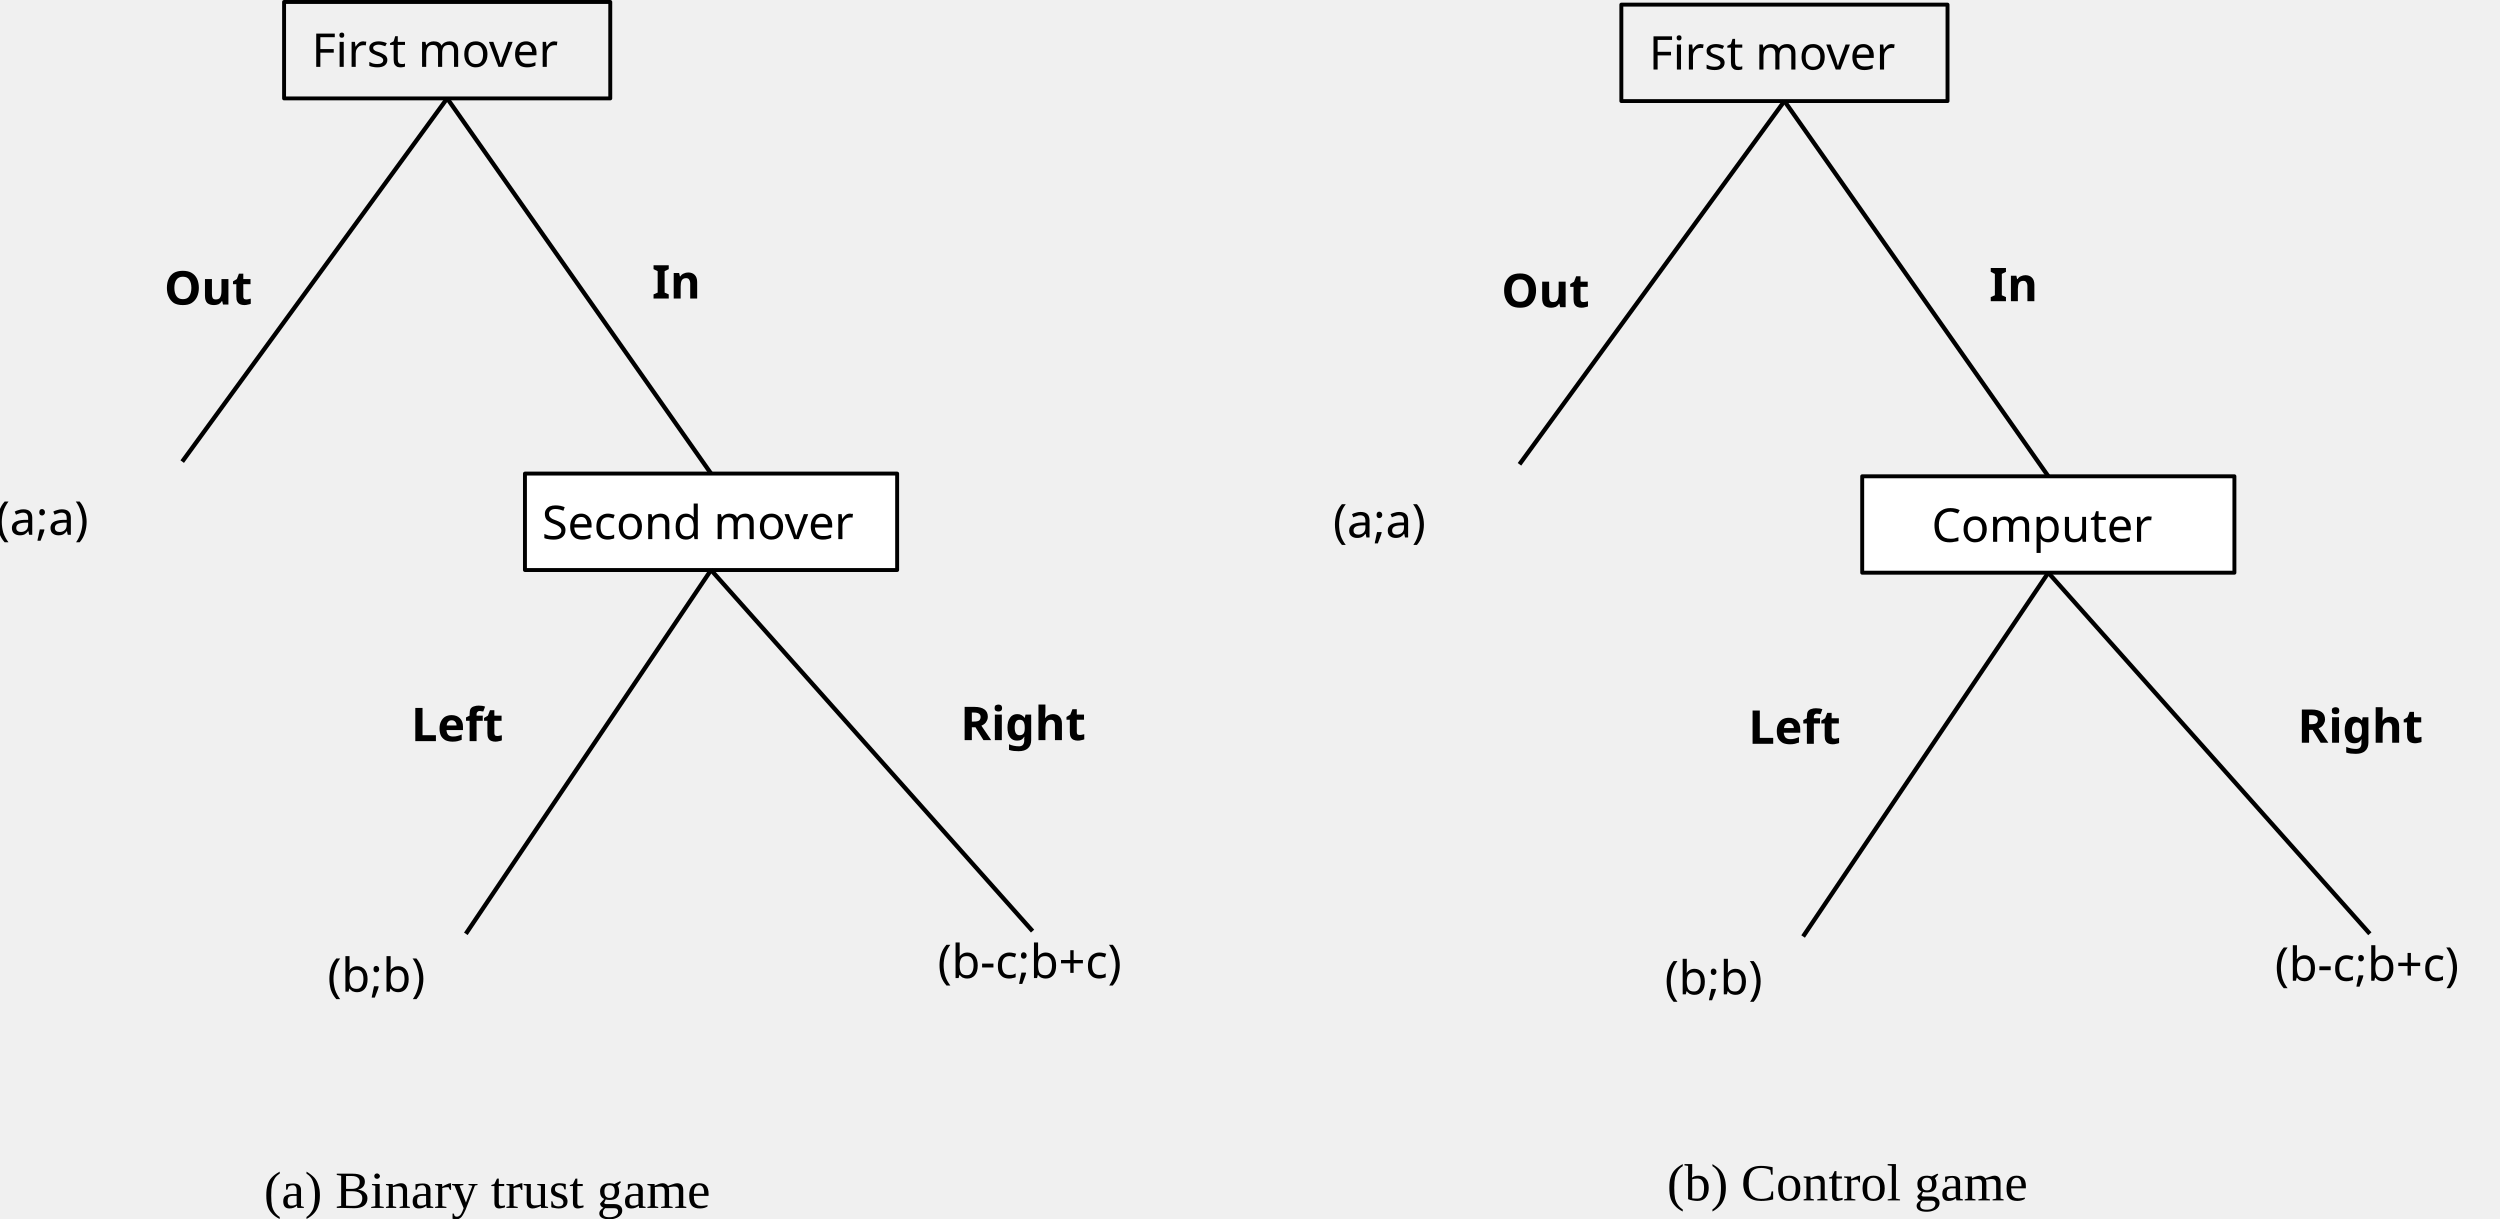
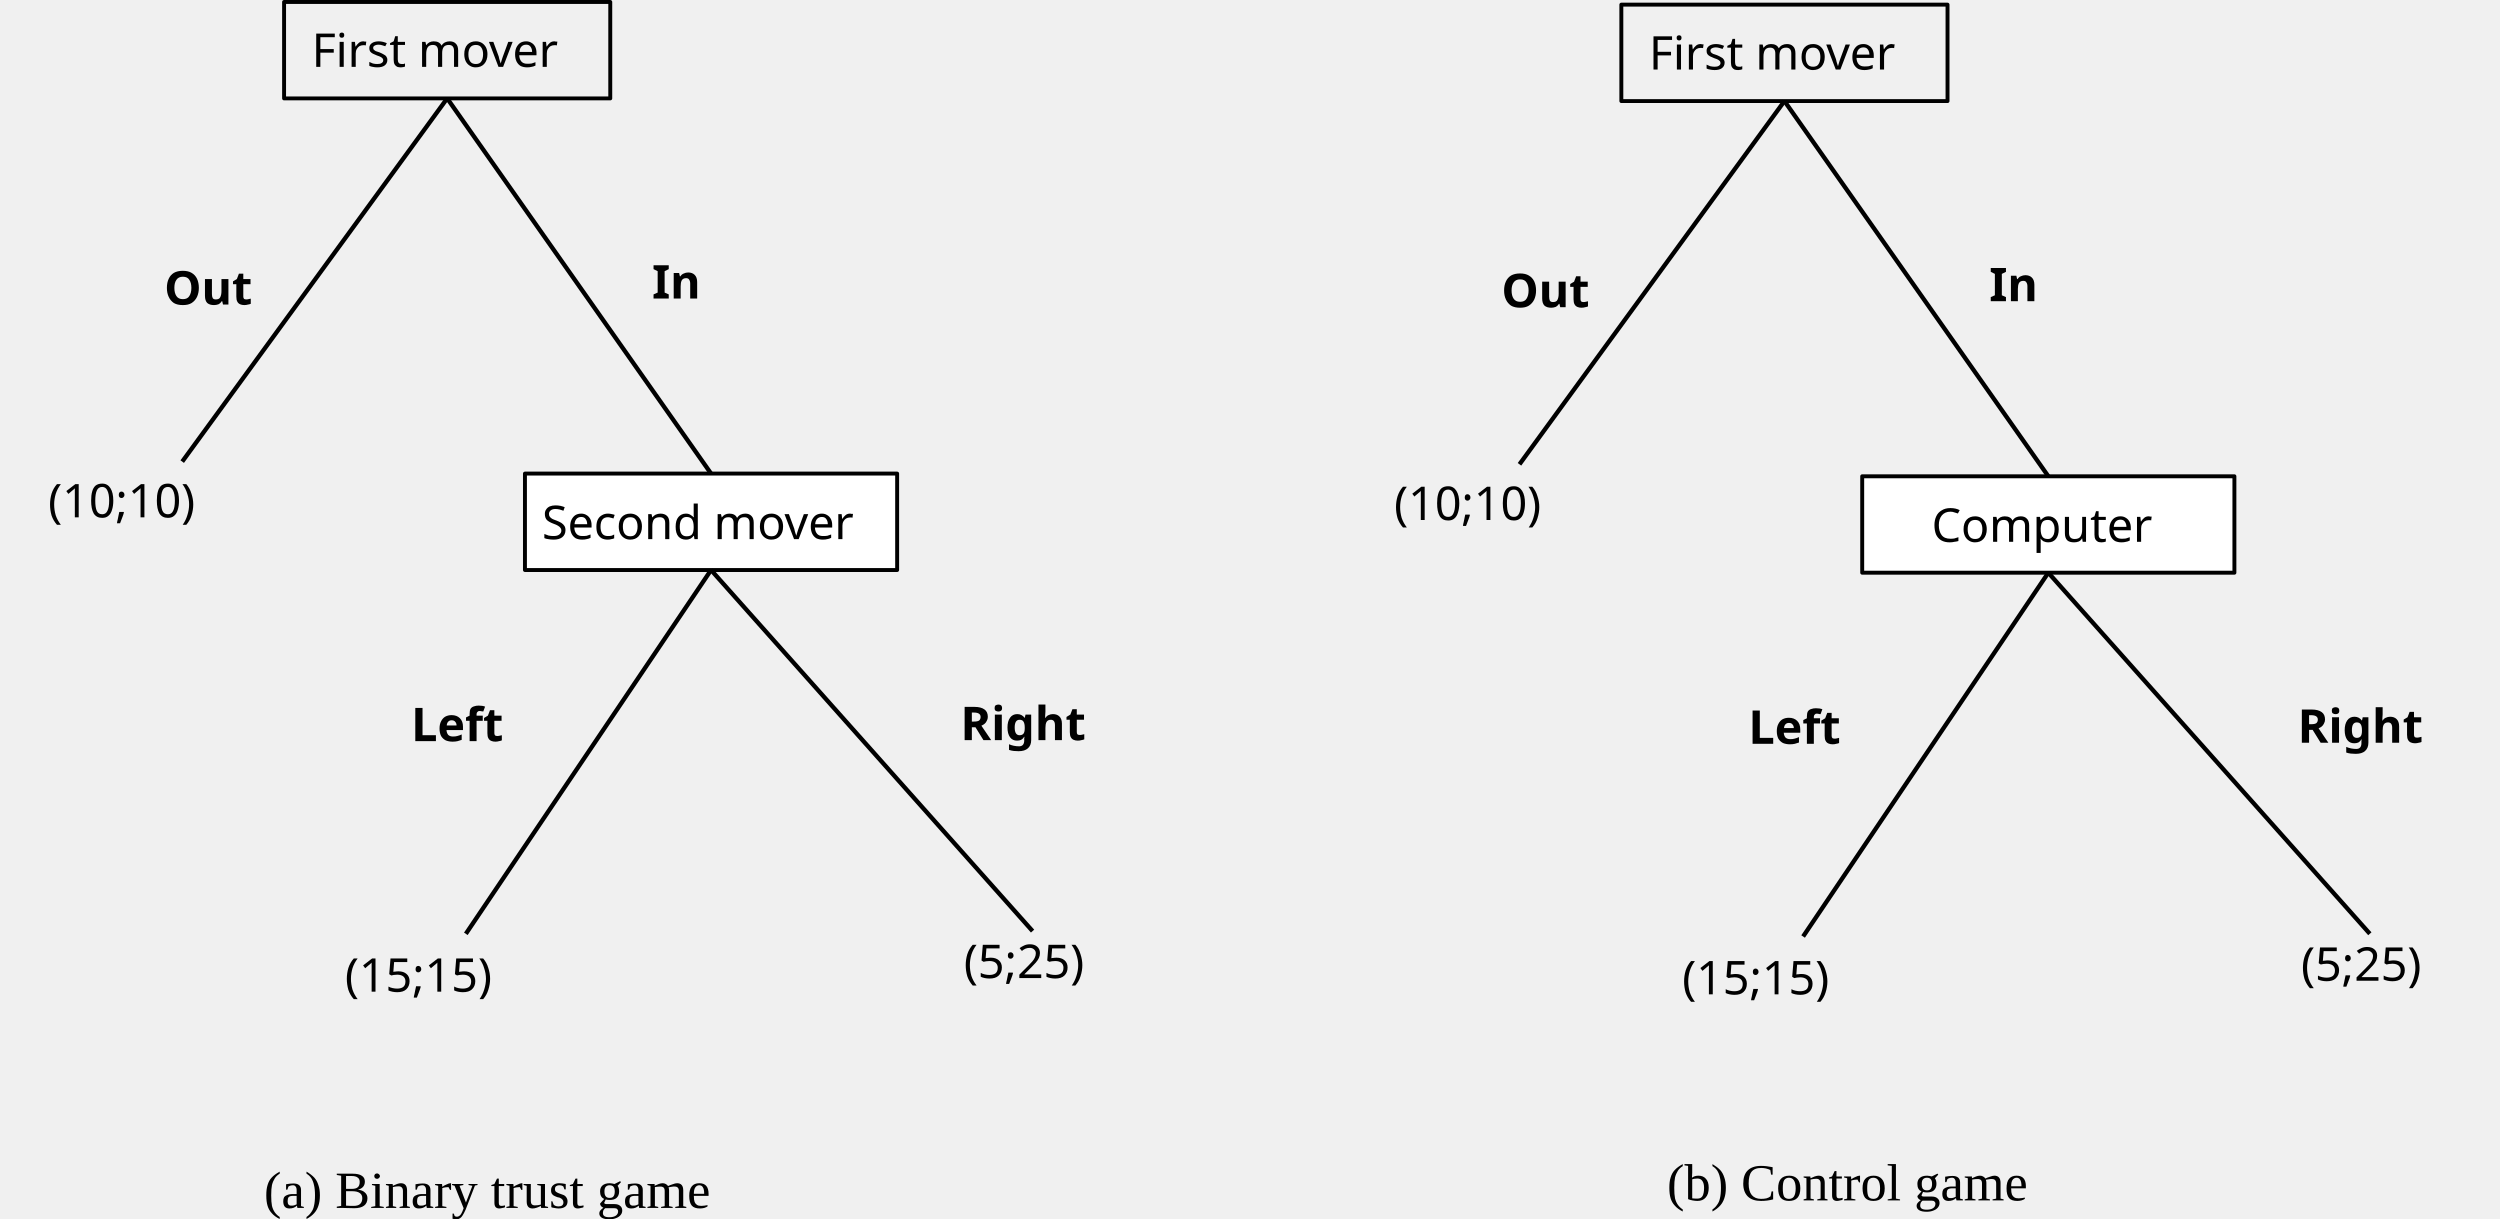
<svg xmlns="http://www.w3.org/2000/svg" width="151.588mm" height="73.902mm" viewBox="0 0 151.588 73.902" version="1.1" id="svg8">
  <defs id="defs2" />
  <g id="layer1" transform="translate(-29.3216,-71.62252)">
    <path id="path870-2" d="M 5.572,214.256 H 185.579" style="fill:none;stroke:#000000;stroke-width:0.238;stroke-linecap:round;stroke-linejoin:miter;stroke-miterlimit:4;stroke-dasharray:0.238, 0.476;stroke-dashoffset:0;stroke-opacity:1" />
    <path id="path868-2" d="M 185.579,51.389 V 214.256" style="fill:none;stroke:#000000;stroke-width:0.238;stroke-linecap:round;stroke-linejoin:miter;stroke-miterlimit:4;stroke-dasharray:0.238, 0.476;stroke-dashoffset:0;stroke-opacity:1" />
    <rect style="fill:none;fill-opacity:1;stroke:#000000;stroke-width:0.238;stroke-linecap:round;stroke-linejoin:round;stroke-miterlimit:4;stroke-dasharray:none;stroke-dashoffset:0;stroke-opacity:1" id="rect901-9" width="19.778" height="5.847" x="127.632" y="71.904" />
    <rect style="fill:#ffffff;fill-opacity:1;stroke:#000000;stroke-width:0.238;stroke-linecap:round;stroke-linejoin:round;stroke-miterlimit:4;stroke-dasharray:none;stroke-dashoffset:0;stroke-opacity:1" id="rect901-5-73" width="22.568" height="5.847" x="142.237" y="100.502" />
    <path style="fill:none;stroke:#000000;stroke-width:0.265px;stroke-linecap:butt;stroke-linejoin:miter;stroke-opacity:1" d="M 153.521,106.348 138.653,128.407" id="path935-6" />
    <path style="fill:none;stroke:#000000;stroke-width:0.265px;stroke-linecap:butt;stroke-linejoin:miter;stroke-opacity:1" d="M 173.017,128.242 153.521,106.348" id="path937-1" />
    <path style="fill:none;stroke:#000000;stroke-width:0.265px;stroke-linecap:butt;stroke-linejoin:miter;stroke-opacity:1" d="M 153.521,100.502 137.521,77.75" id="path939-2" />
    <path style="fill:none;stroke:#000000;stroke-width:0.265px;stroke-linecap:butt;stroke-linejoin:miter;stroke-opacity:1" d="M 121.455,99.776 137.521,77.75" id="path941-9" />
    <text xml:space="preserve" style="font-style:normal;font-weight:normal;font-size:2.822px;line-height:1.25;font-family:sans-serif;letter-spacing:0px;word-spacing:0px;fill:#000000;fill-opacity:1;stroke:none;stroke-width:0.265" x="129.301" y="75.839" id="text990-1">
      <tspan id="tspan988-9" x="129.301" y="75.839" style="font-size:2.822px;stroke-width:0.265">First mover</tspan>
    </text>
    <text xml:space="preserve" style="font-style:normal;font-weight:normal;font-size:2.822px;line-height:1.25;font-family:sans-serif;letter-spacing:0px;word-spacing:0px;fill:#000000;fill-opacity:1;stroke:none;stroke-width:0.265" x="120.369" y="90.251" id="text990-9-4">
      <tspan id="tspan988-8-7" x="120.369" y="90.251" style="font-weight:bold;font-size:2.822px;stroke-width:0.265">Out</tspan>
    </text>
    <text xml:space="preserve" style="font-style:normal;font-weight:normal;font-size:2.822px;line-height:1.25;font-family:sans-serif;letter-spacing:0px;word-spacing:0px;fill:#000000;fill-opacity:1;stroke:none;stroke-width:0.265" x="149.939" y="89.888" id="text990-9-8-8">
      <tspan id="tspan988-8-5-4" x="149.939" y="89.888" style="font-weight:bold;font-size:2.822px;stroke-width:0.265">In</tspan>
    </text>
-     <text xml:space="preserve" style="font-style:normal;font-weight:normal;font-size:2.822px;line-height:1.25;font-family:sans-serif;letter-spacing:0px;word-spacing:0px;fill:#000000;fill-opacity:1;stroke:none;stroke-width:0.265" x="110.157" y="104.213" id="text990-9-9-5">
-       <tspan id="tspan988-8-8-03" x="110.157" y="104.213" style="font-weight:normal;font-size:2.822px;stroke-width:0.265">(a;a)</tspan>
+     <text xml:space="preserve" style="font-style:normal;font-weight:normal;font-size:2.822px;line-height:1.25;font-family:sans-serif;letter-spacing:0px;word-spacing:0px;fill:#000000;fill-opacity:1;stroke:none;stroke-width:0.265" x="113.861" y="103.155" id="text990-9-9-5">
+       <tspan id="tspan988-8-8-03" x="113.861" y="103.155" style="font-weight:normal;font-size:2.822px;stroke-width:0.265">(10;10)</tspan>
    </text>
    <text xml:space="preserve" style="font-style:normal;font-weight:normal;font-size:2.822px;line-height:1.25;font-family:sans-serif;letter-spacing:0px;word-spacing:0px;fill:#000000;fill-opacity:1;stroke:none;stroke-width:0.265" x="146.446" y="104.476" id="text990-7-61">
      <tspan id="tspan988-3-0" x="146.446" y="104.476" style="font-size:2.822px;stroke-width:0.265">Computer</tspan>
    </text>
    <text xml:space="preserve" style="font-style:normal;font-weight:normal;font-size:2.822px;line-height:1.25;font-family:sans-serif;letter-spacing:0px;word-spacing:0px;fill:#000000;fill-opacity:1;stroke:none;stroke-width:0.265" x="135.34" y="116.724" id="text990-9-6-63">
      <tspan id="tspan988-8-1-2" x="135.34" y="116.724" style="font-weight:bold;font-size:2.822px;stroke-width:0.265">Left</tspan>
    </text>
    <text xml:space="preserve" style="font-style:normal;font-weight:normal;font-size:2.822px;line-height:1.25;font-family:sans-serif;letter-spacing:0px;word-spacing:0px;fill:#000000;fill-opacity:1;stroke:none;stroke-width:0.265" x="168.646" y="116.662" id="text990-9-6-0-0">
      <tspan id="tspan988-8-1-4-6" x="168.646" y="116.662" style="font-weight:bold;font-size:2.822px;stroke-width:0.265">Right</tspan>
    </text>
-     <text xml:space="preserve" style="font-style:normal;font-weight:normal;font-size:2.822px;line-height:1.25;font-family:sans-serif;letter-spacing:0px;word-spacing:0px;fill:#000000;fill-opacity:1;stroke:none;stroke-width:0.265" x="130.269" y="131.916" id="text990-9-9-0-15">
-       <tspan id="tspan988-8-8-3-5" x="130.269" y="131.916" style="font-weight:normal;font-size:2.822px;stroke-width:0.265">(b;b)</tspan>
+     <text xml:space="preserve" style="font-style:normal;font-weight:normal;font-size:2.822px;line-height:1.25;font-family:sans-serif;letter-spacing:0px;word-spacing:0px;fill:#000000;fill-opacity:1;stroke:none;stroke-width:0.265" x="131.327" y="131.916" id="text990-9-9-0-15">
+       <tspan id="tspan988-8-8-3-5" x="131.327" y="131.916" style="font-weight:normal;font-size:2.822px;stroke-width:0.265">(15;15)</tspan>
    </text>
-     <text xml:space="preserve" style="font-style:normal;font-weight:normal;font-size:2.822px;line-height:1.25;font-family:sans-serif;letter-spacing:0px;word-spacing:0px;fill:#000000;fill-opacity:1;stroke:none;stroke-width:0.265" x="167.266" y="131.091" id="text990-9-9-0-15-1">
-       <tspan id="tspan988-8-8-3-5-6" x="167.266" y="131.091" style="font-weight:normal;font-size:2.822px;stroke-width:0.265">(b-c;b+c)</tspan>
+     <text xml:space="preserve" style="font-style:normal;font-weight:normal;font-size:2.822px;line-height:1.25;font-family:sans-serif;letter-spacing:0px;word-spacing:0px;fill:#000000;fill-opacity:1;stroke:none;stroke-width:0.265" x="168.853" y="131.091" id="text990-9-9-0-15-1">
+       <tspan id="tspan988-8-8-3-5-6" x="168.853" y="131.091" style="font-weight:normal;font-size:2.822px;stroke-width:0.265">(5;25)</tspan>
    </text>
    <rect style="fill:none;fill-opacity:1;stroke:#000000;stroke-width:0.238;stroke-linecap:round;stroke-linejoin:round;stroke-miterlimit:4;stroke-dasharray:none;stroke-dashoffset:0;stroke-opacity:1" id="rect901-9-3" width="19.778" height="5.847" x="46.547" y="71.742" />
    <rect style="fill:#ffffff;fill-opacity:1;stroke:#000000;stroke-width:0.238;stroke-linecap:round;stroke-linejoin:round;stroke-miterlimit:4;stroke-dasharray:none;stroke-dashoffset:0;stroke-opacity:1" id="rect901-5-73-1" width="22.568" height="5.847" x="61.152" y="100.339" />
    <path style="fill:none;stroke:#000000;stroke-width:0.265px;stroke-linecap:butt;stroke-linejoin:miter;stroke-opacity:1" d="m 72.436,106.186 -14.868,22.059" id="path935-6-7" />
    <path style="fill:none;stroke:#000000;stroke-width:0.265px;stroke-linecap:butt;stroke-linejoin:miter;stroke-opacity:1" d="M 91.932,128.08 72.436,106.186" id="path937-1-8" />
    <path style="fill:none;stroke:#000000;stroke-width:0.265px;stroke-linecap:butt;stroke-linejoin:miter;stroke-opacity:1" d="M 72.436,100.339 56.436,77.588" id="path939-2-1" />
    <path style="fill:none;stroke:#000000;stroke-width:0.265px;stroke-linecap:butt;stroke-linejoin:miter;stroke-opacity:1" d="M 40.37,99.613 56.436,77.588" id="path941-9-6" />
    <text xml:space="preserve" style="font-style:normal;font-weight:normal;font-size:2.822px;line-height:1.25;font-family:sans-serif;letter-spacing:0px;word-spacing:0px;fill:#000000;fill-opacity:1;stroke:none;stroke-width:0.265" x="48.216" y="75.676" id="text990-1-6">
      <tspan id="tspan988-9-2" x="48.216" y="75.676" style="font-size:2.822px;stroke-width:0.265">First mover</tspan>
    </text>
    <text xml:space="preserve" style="font-style:normal;font-weight:normal;font-size:2.822px;line-height:1.25;font-family:sans-serif;letter-spacing:0px;word-spacing:0px;fill:#000000;fill-opacity:1;stroke:none;stroke-width:0.265" x="39.284" y="90.089" id="text990-9-4-7">
      <tspan id="tspan988-8-7-9" x="39.284" y="90.089" style="font-weight:bold;font-size:2.822px;stroke-width:0.265">Out</tspan>
    </text>
    <text xml:space="preserve" style="font-style:normal;font-weight:normal;font-size:2.822px;line-height:1.25;font-family:sans-serif;letter-spacing:0px;word-spacing:0px;fill:#000000;fill-opacity:1;stroke:none;stroke-width:0.265" x="68.854" y="89.725" id="text990-9-8-8-0">
      <tspan id="tspan988-8-5-4-1" x="68.854" y="89.725" style="font-weight:bold;font-size:2.822px;stroke-width:0.265">In</tspan>
    </text>
-     <text xml:space="preserve" style="font-style:normal;font-weight:normal;font-size:2.822px;line-height:1.25;font-family:sans-serif;letter-spacing:0px;word-spacing:0px;fill:#000000;fill-opacity:1;stroke:none;stroke-width:0.265" x="29.072" y="104.051" id="text990-9-9-5-8">
-       <tspan id="tspan988-8-8-03-6" x="29.072" y="104.051" style="font-weight:normal;font-size:2.822px;stroke-width:0.265">(a;a)</tspan>
+     <text xml:space="preserve" style="font-style:normal;font-weight:normal;font-size:2.822px;line-height:1.25;font-family:sans-serif;letter-spacing:0px;word-spacing:0px;fill:#000000;fill-opacity:1;stroke:none;stroke-width:0.265" x="32.247" y="102.992" id="text990-9-9-5-8">
+       <tspan id="tspan988-8-8-03-6" x="32.247" y="102.992" style="font-weight:normal;font-size:2.822px;stroke-width:0.265">(10;10)</tspan>
    </text>
    <text xml:space="preserve" style="font-style:normal;font-weight:normal;font-size:2.822px;line-height:1.25;font-family:sans-serif;letter-spacing:0px;word-spacing:0px;fill:#000000;fill-opacity:1;stroke:none;stroke-width:0.265" x="62.186" y="104.313" id="text990-7-61-9">
      <tspan id="tspan988-3-0-6" x="62.186" y="104.313" style="font-size:2.822px;stroke-width:0.265">Second mover</tspan>
    </text>
    <text xml:space="preserve" style="font-style:normal;font-weight:normal;font-size:2.822px;line-height:1.25;font-family:sans-serif;letter-spacing:0px;word-spacing:0px;fill:#000000;fill-opacity:1;stroke:none;stroke-width:0.265" x="54.255" y="116.562" id="text990-9-6-63-0">
      <tspan id="tspan988-8-1-2-7" x="54.255" y="116.562" style="font-weight:bold;font-size:2.822px;stroke-width:0.265">Left</tspan>
    </text>
    <text xml:space="preserve" style="font-style:normal;font-weight:normal;font-size:2.822px;line-height:1.25;font-family:sans-serif;letter-spacing:0px;word-spacing:0px;fill:#000000;fill-opacity:1;stroke:none;stroke-width:0.265" x="87.562" y="116.5" id="text990-9-6-0-0-3">
      <tspan id="tspan988-8-1-4-6-6" x="87.562" y="116.5" style="font-weight:bold;font-size:2.822px;stroke-width:0.265">Right</tspan>
    </text>
-     <text xml:space="preserve" style="font-style:normal;font-weight:normal;font-size:2.822px;line-height:1.25;font-family:sans-serif;letter-spacing:0px;word-spacing:0px;fill:#000000;fill-opacity:1;stroke:none;stroke-width:0.265" x="49.184" y="131.753" id="text990-9-9-0-15-6">
-       <tspan id="tspan988-8-8-3-5-1" x="49.184" y="131.753" style="font-weight:normal;font-size:2.822px;stroke-width:0.265">(b;b)</tspan>
+     <text xml:space="preserve" style="font-style:normal;font-weight:normal;font-size:2.822px;line-height:1.25;font-family:sans-serif;letter-spacing:0px;word-spacing:0px;fill:#000000;fill-opacity:1;stroke:none;stroke-width:0.265" x="50.243" y="131.753" id="text990-9-9-0-15-6">
+       <tspan id="tspan988-8-8-3-5-1" x="50.243" y="131.753" style="font-weight:normal;font-size:2.822px;stroke-width:0.265">(15;15)</tspan>
    </text>
-     <text xml:space="preserve" style="font-style:normal;font-weight:normal;font-size:2.822px;line-height:1.25;font-family:sans-serif;letter-spacing:0px;word-spacing:0px;fill:#000000;fill-opacity:1;stroke:none;stroke-width:0.265" x="86.181" y="130.928" id="text990-9-9-0-15-1-1">
-       <tspan id="tspan988-8-8-3-5-6-0" x="86.181" y="130.928" style="font-weight:normal;font-size:2.822px;stroke-width:0.265">(b-c;b+c)</tspan>
+     <text xml:space="preserve" style="font-style:normal;font-weight:normal;font-size:2.822px;line-height:1.25;font-family:sans-serif;letter-spacing:0px;word-spacing:0px;fill:#000000;fill-opacity:1;stroke:none;stroke-width:0.265" x="87.769" y="130.928" id="text990-9-9-0-15-1-1">
+       <tspan id="tspan988-8-8-3-5-6-0" x="87.769" y="130.928" style="font-weight:normal;font-size:2.822px;stroke-width:0.265">(5;25)</tspan>
    </text>
    <text xml:space="preserve" style="font-size:3.175px;fill:#000000;fill-opacity:1;stroke-width:0.265" x="45.33" y="144.869" id="text3377">
      <tspan id="tspan3375" style="fill:#000000;fill-opacity:1;stroke-width:0.265" x="45.33" y="144.869">(a) Binary trust game</tspan>
    </text>
    <text xml:space="preserve" style="font-size:3.175px;fill:#000000;fill-opacity:1;stroke-width:0.265" x="130.404" y="144.41" id="text3377-8">
      <tspan id="tspan3375-5" style="fill:#000000;fill-opacity:1;stroke-width:0.265" x="130.404" y="144.41">(b) Control game</tspan>
    </text>
  </g>
</svg>
